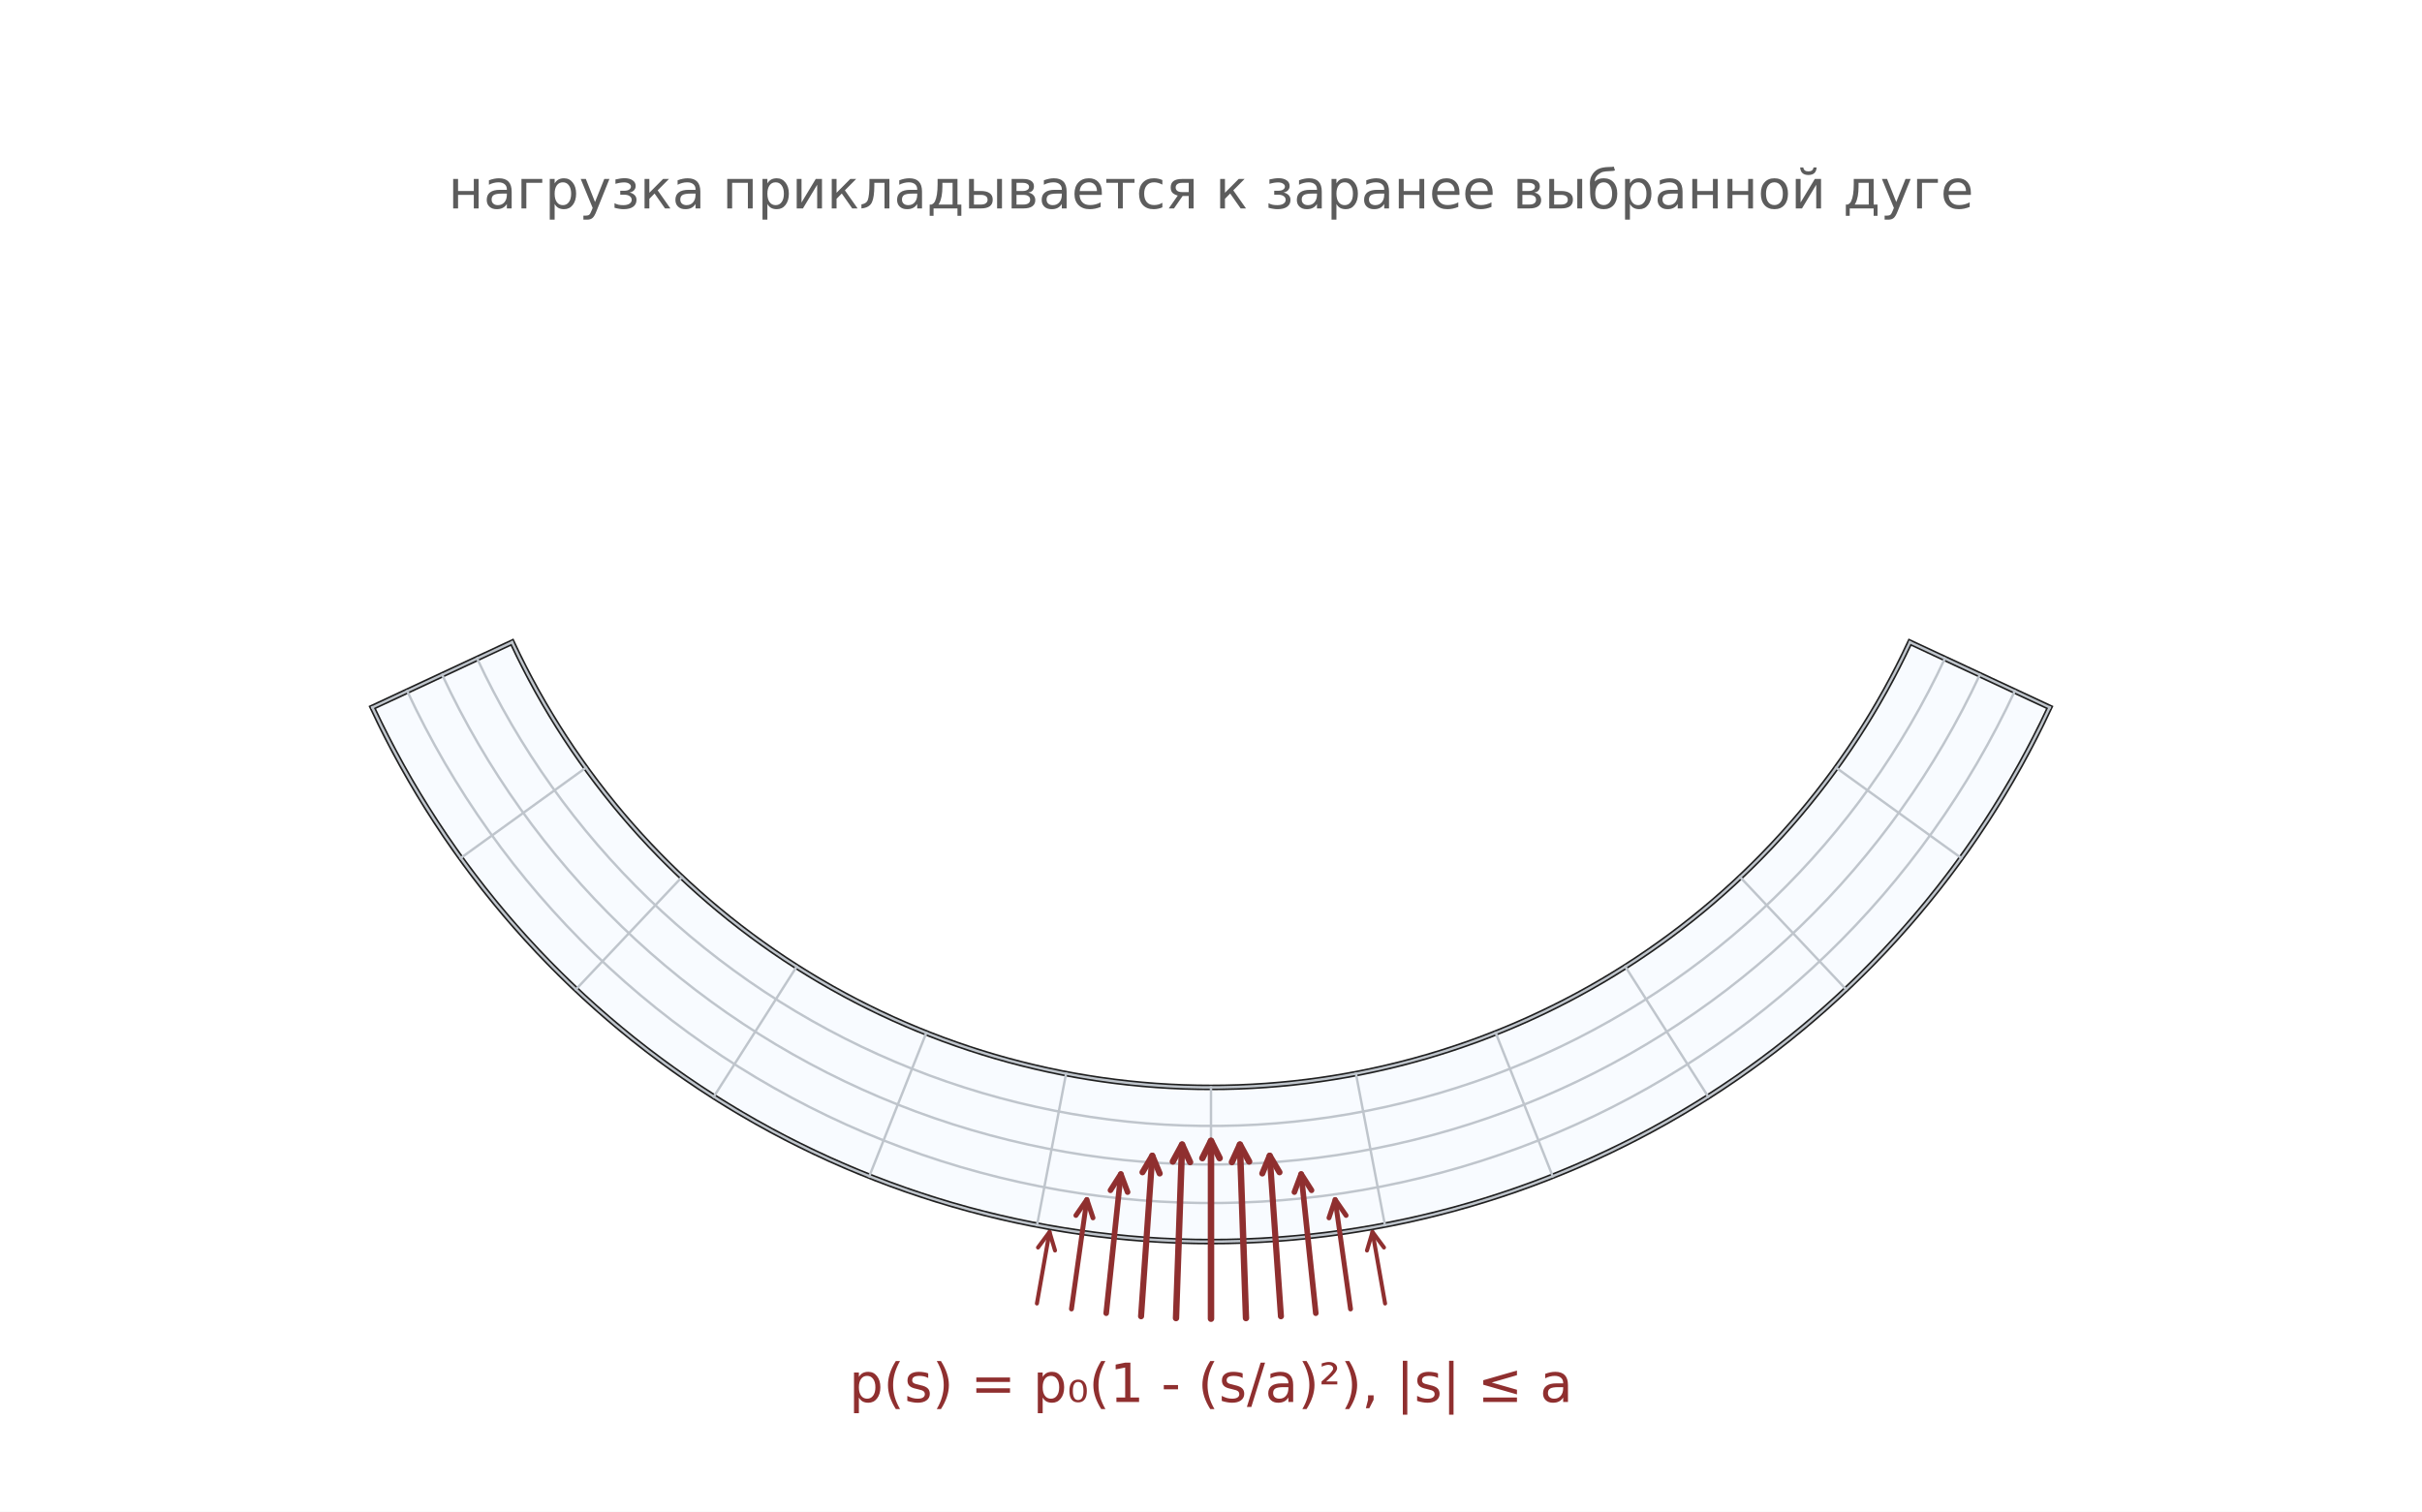
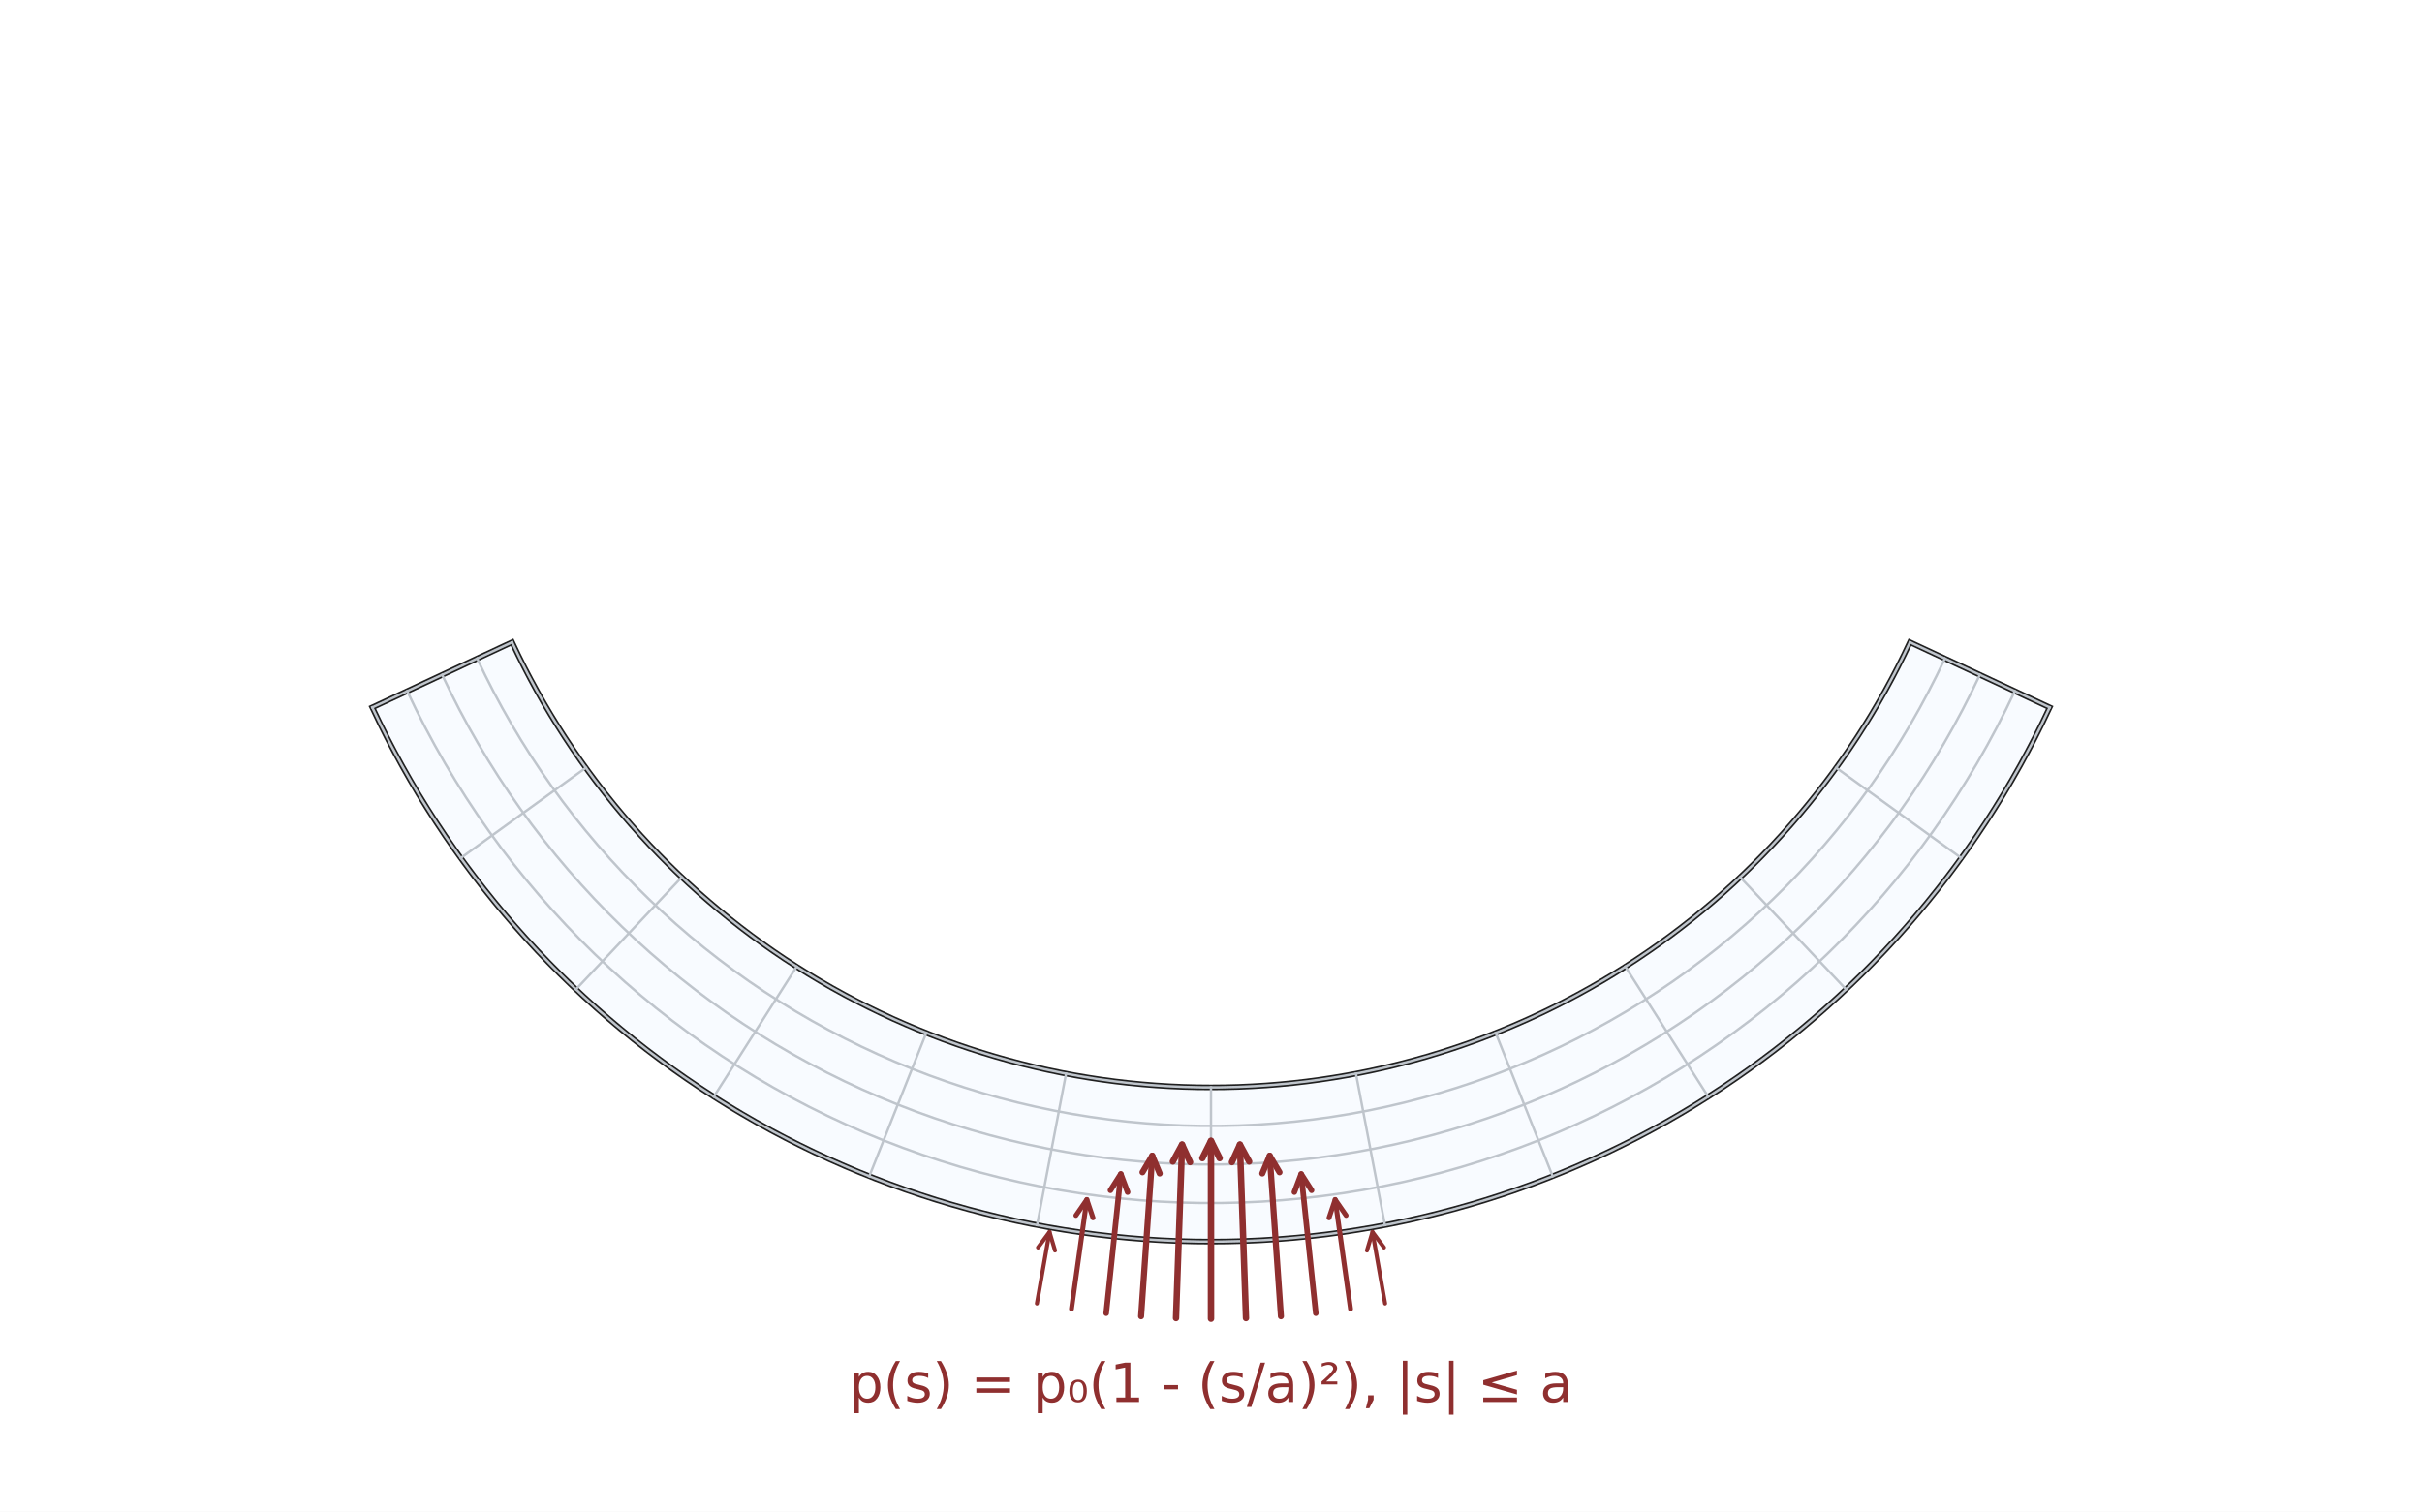
<svg xmlns="http://www.w3.org/2000/svg" width="449.336pt" height="280.512pt" viewBox="0 0 449.336 280.512" version="1.1">
  <defs>
    <style type="text/css">*{stroke-linejoin: round; stroke-linecap: butt}</style>
  </defs>
  <g id="figure_1">
    <g id="patch_1">
      <path d="M 0 280.512  L 449.336 280.512  L 449.336 0  L 0 0  z " style="fill: #ffffff" />
    </g>
    <g id="axes_1">
      <g id="patch_2">
-         <path d="M 69.068 131.263  C 82.878 160.879 104.861 185.946 132.422 203.503  C 159.982 221.061 191.99 230.391 224.668 230.391  C 257.346 230.391 289.354 221.061 316.914 203.503  C 344.474 185.946 366.457 160.879 380.267 131.263  L 354.334 119.17  C 342.826 143.85 324.507 164.739 301.54 179.37  C 278.573 194.002 251.899 201.777 224.668 201.777  C 197.436 201.777 170.763 194.002 147.796 179.37  C 124.829 164.739 106.51 143.85 95.002 119.17  z " clip-path="url(#p50da2ecbcd)" style="fill: #f8fbff; stroke: #202020; stroke-width: 1.05; stroke-linejoin: miter" />
+         <path d="M 69.068 131.263  C 82.878 160.879 104.861 185.946 132.422 203.503  C 159.982 221.061 191.99 230.391 224.668 230.391  C 257.346 230.391 289.354 221.061 316.914 203.503  C 344.474 185.946 366.457 160.879 380.267 131.263  L 354.334 119.17  C 342.826 143.85 324.507 164.739 301.54 179.37  C 278.573 194.002 251.899 201.777 224.668 201.777  C 197.436 201.777 170.763 194.002 147.796 179.37  C 124.829 164.739 106.51 143.85 95.002 119.17  z " clip-path="url(#p294fe834a0)" style="fill: #f8fbff; stroke: #202020; stroke-width: 1.05; stroke-linejoin: miter" />
      </g>
      <g id="line2d_1">
-         <path d="M 95.002 119.17  L 96.421 122.126  L 97.908 125.048  L 99.462 127.935  L 101.081 130.786  L 102.766 133.6  L 104.514 136.374  L 106.325 139.107  L 108.199 141.798  L 110.134 144.445  L 112.129 147.047  L 114.183 149.603  L 116.295 152.111  L 118.464 154.57  L 120.688 156.978  L 122.968 159.336  L 125.301 161.64  L 127.686 163.89  L 130.121 166.085  L 132.607 168.223  L 135.141 170.304  L 137.722 172.326  L 140.349 174.289  L 143.019 176.191  L 145.733 178.031  L 148.489 179.809  L 151.284 181.523  L 154.118 183.172  L 156.988 184.756  L 159.895 186.274  L 162.835 187.725  L 165.808 189.108  L 168.812 190.423  L 171.845 191.668  L 174.906 192.844  L 177.993 193.949  L 181.105 194.983  L 184.239 195.946  L 187.395 196.836  L 190.57 197.654  L 193.763 198.399  L 196.973 199.07  L 200.197 199.668  L 203.433 200.192  L 206.681 200.641  L 209.939 201.016  L 213.204 201.316  L 216.475 201.542  L 219.75 201.692  L 223.028 201.767  L 226.307 201.767  L 229.585 201.692  L 232.861 201.542  L 236.132 201.316  L 239.397 201.016  L 242.654 200.641  L 245.902 200.192  L 249.139 199.668  L 252.363 199.07  L 255.573 198.399  L 258.766 197.654  L 261.941 196.836  L 265.097 195.946  L 268.231 194.983  L 271.343 193.949  L 274.43 192.844  L 277.491 191.668  L 280.524 190.423  L 283.528 189.108  L 286.5 187.725  L 289.441 186.274  L 292.347 184.756  L 295.218 183.172  L 298.052 181.523  L 300.847 179.809  L 303.602 178.031  L 306.316 176.191  L 308.987 174.289  L 311.614 172.326  L 314.195 170.304  L 316.729 168.223  L 319.214 166.085  L 321.65 163.89  L 324.035 161.64  L 326.368 159.336  L 328.647 156.978  L 330.872 154.57  L 333.041 152.111  L 335.153 149.603  L 337.207 147.047  L 339.202 144.445  L 341.137 141.798  L 343.01 139.107  L 344.822 136.374  L 346.57 133.6  L 348.254 130.786  L 349.874 127.935  L 351.427 125.048  L 352.915 122.126  L 354.334 119.17  " clip-path="url(#p50da2ecbcd)" style="fill: none; stroke: #bfc5cc; stroke-width: 0.45; stroke-linecap: square" />
+         <path d="M 95.002 119.17  L 96.421 122.126  L 97.908 125.048  L 99.462 127.935  L 101.081 130.786  L 102.766 133.6  L 104.514 136.374  L 106.325 139.107  L 108.199 141.798  L 110.134 144.445  L 112.129 147.047  L 114.183 149.603  L 116.295 152.111  L 118.464 154.57  L 120.688 156.978  L 122.968 159.336  L 125.301 161.64  L 127.686 163.89  L 130.121 166.085  L 132.607 168.223  L 135.141 170.304  L 137.722 172.326  L 140.349 174.289  L 143.019 176.191  L 145.733 178.031  L 148.489 179.809  L 151.284 181.523  L 154.118 183.172  L 156.988 184.756  L 159.895 186.274  L 162.835 187.725  L 165.808 189.108  L 168.812 190.423  L 171.845 191.668  L 174.906 192.844  L 177.993 193.949  L 181.105 194.983  L 184.239 195.946  L 187.395 196.836  L 190.57 197.654  L 193.763 198.399  L 196.973 199.07  L 200.197 199.668  L 203.433 200.192  L 206.681 200.641  L 209.939 201.016  L 213.204 201.316  L 216.475 201.542  L 219.75 201.692  L 223.028 201.767  L 226.307 201.767  L 229.585 201.692  L 232.861 201.542  L 236.132 201.316  L 239.397 201.016  L 242.654 200.641  L 245.902 200.192  L 249.139 199.668  L 252.363 199.07  L 255.573 198.399  L 258.766 197.654  L 261.941 196.836  L 265.097 195.946  L 268.231 194.983  L 271.343 193.949  L 274.43 192.844  L 277.491 191.668  L 280.524 190.423  L 283.528 189.108  L 286.5 187.725  L 289.441 186.274  L 292.347 184.756  L 295.218 183.172  L 298.052 181.523  L 300.847 179.809  L 303.602 178.031  L 306.316 176.191  L 308.987 174.289  L 311.614 172.326  L 314.195 170.304  L 316.729 168.223  L 319.214 166.085  L 321.65 163.89  L 324.035 161.64  L 326.368 159.336  L 328.647 156.978  L 330.872 154.57  L 333.041 152.111  L 335.153 149.603  L 337.207 147.047  L 339.202 144.445  L 341.137 141.798  L 343.01 139.107  L 344.822 136.374  L 346.57 133.6  L 348.254 130.786  L 349.874 127.935  L 351.427 125.048  L 352.915 122.126  L 354.334 119.17  " clip-path="url(#p294fe834a0)" style="fill: none; stroke: #bfc5cc; stroke-width: 0.45; stroke-linecap: square" />
      </g>
      <g id="line2d_2">
-         <path d="M 88.518 122.193  L 90.009 125.297  L 91.57 128.365  L 93.202 131.397  L 94.902 134.39  L 96.67 137.344  L 98.506 140.257  L 100.408 143.127  L 102.375 145.952  L 104.407 148.732  L 106.502 151.464  L 108.658 154.148  L 110.876 156.781  L 113.153 159.363  L 115.489 161.892  L 117.883 164.367  L 120.332 166.786  L 122.836 169.149  L 125.394 171.454  L 128.004 173.699  L 130.665 175.884  L 133.375 178.007  L 136.133 180.068  L 138.937 182.065  L 141.787 183.998  L 144.68 185.864  L 147.615 187.664  L 150.59 189.396  L 153.604 191.059  L 156.656 192.653  L 159.744 194.176  L 162.865 195.628  L 166.019 197.009  L 169.204 198.316  L 172.418 199.551  L 175.659 200.711  L 178.927 201.797  L 182.218 202.808  L 185.531 203.743  L 188.865 204.601  L 192.218 205.383  L 195.588 206.089  L 198.973 206.716  L 202.372 207.266  L 205.782 207.738  L 209.202 208.132  L 212.631 208.447  L 216.065 208.684  L 219.505 208.841  L 222.946 208.92  L 226.389 208.92  L 229.831 208.841  L 233.27 208.684  L 236.705 208.447  L 240.134 208.132  L 243.554 207.738  L 246.964 207.266  L 250.363 206.716  L 253.748 206.089  L 257.118 205.383  L 260.471 204.601  L 263.805 203.743  L 267.118 202.808  L 270.409 201.797  L 273.676 200.711  L 276.918 199.551  L 280.132 198.316  L 283.317 197.009  L 286.471 195.628  L 289.592 194.176  L 292.68 192.653  L 295.731 191.059  L 298.746 189.396  L 301.721 187.664  L 304.656 185.864  L 307.549 183.998  L 310.399 182.065  L 313.203 180.068  L 315.961 178.007  L 318.671 175.884  L 321.332 173.699  L 323.942 171.454  L 326.499 169.149  L 329.004 166.786  L 331.453 164.367  L 333.846 161.892  L 336.182 159.363  L 338.46 156.781  L 340.677 154.148  L 342.834 151.464  L 344.929 148.732  L 346.96 145.952  L 348.928 143.127  L 350.83 140.257  L 352.665 137.344  L 354.434 134.39  L 356.134 131.397  L 357.765 128.365  L 359.327 125.297  L 360.818 122.193  " clip-path="url(#p50da2ecbcd)" style="fill: none; stroke: #bfc5cc; stroke-width: 0.45; stroke-linecap: square" />
+         <path d="M 88.518 122.193  L 90.009 125.297  L 91.57 128.365  L 93.202 131.397  L 94.902 134.39  L 96.67 137.344  L 98.506 140.257  L 100.408 143.127  L 102.375 145.952  L 104.407 148.732  L 106.502 151.464  L 108.658 154.148  L 110.876 156.781  L 113.153 159.363  L 115.489 161.892  L 117.883 164.367  L 120.332 166.786  L 122.836 169.149  L 125.394 171.454  L 128.004 173.699  L 130.665 175.884  L 133.375 178.007  L 136.133 180.068  L 138.937 182.065  L 141.787 183.998  L 144.68 185.864  L 147.615 187.664  L 150.59 189.396  L 153.604 191.059  L 156.656 192.653  L 159.744 194.176  L 162.865 195.628  L 166.019 197.009  L 169.204 198.316  L 172.418 199.551  L 175.659 200.711  L 178.927 201.797  L 182.218 202.808  L 185.531 203.743  L 188.865 204.601  L 192.218 205.383  L 195.588 206.089  L 198.973 206.716  L 202.372 207.266  L 205.782 207.738  L 209.202 208.132  L 212.631 208.447  L 216.065 208.684  L 219.505 208.841  L 222.946 208.92  L 226.389 208.92  L 229.831 208.841  L 233.27 208.684  L 236.705 208.447  L 240.134 208.132  L 243.554 207.738  L 246.964 207.266  L 250.363 206.716  L 253.748 206.089  L 257.118 205.383  L 260.471 204.601  L 263.805 203.743  L 267.118 202.808  L 270.409 201.797  L 273.676 200.711  L 276.918 199.551  L 280.132 198.316  L 283.317 197.009  L 286.471 195.628  L 289.592 194.176  L 292.68 192.653  L 295.731 191.059  L 298.746 189.396  L 301.721 187.664  L 304.656 185.864  L 307.549 183.998  L 310.399 182.065  L 313.203 180.068  L 315.961 178.007  L 318.671 175.884  L 321.332 173.699  L 323.942 171.454  L 326.499 169.149  L 329.004 166.786  L 331.453 164.367  L 333.846 161.892  L 336.182 159.363  L 338.46 156.781  L 340.677 154.148  L 342.834 151.464  L 344.929 148.732  L 346.96 145.952  L 348.928 143.127  L 350.83 140.257  L 352.665 137.344  L 354.434 134.39  L 356.134 131.397  L 357.765 128.365  L 359.327 125.297  L 360.818 122.193  " clip-path="url(#p294fe834a0)" style="fill: none; stroke: #bfc5cc; stroke-width: 0.45; stroke-linecap: square" />
      </g>
      <g id="line2d_3">
-         <path d="M 82.035 125.216  L 83.597 128.468  L 85.232 131.682  L 86.941 134.858  L 88.723 137.995  L 90.575 141.089  L 92.498 144.14  L 94.491 147.147  L 96.552 150.107  L 98.68 153.019  L 100.875 155.881  L 103.134 158.693  L 105.457 161.451  L 107.843 164.156  L 110.29 166.806  L 112.798 169.399  L 115.364 171.933  L 117.987 174.408  L 120.667 176.823  L 123.401 179.175  L 126.188 181.464  L 129.027 183.689  L 131.917 185.847  L 134.855 187.94  L 137.84 189.964  L 140.871 191.919  L 143.945 193.805  L 147.063 195.619  L 150.221 197.361  L 153.418 199.031  L 156.652 200.627  L 159.922 202.148  L 163.226 203.594  L 166.563 204.964  L 169.93 206.258  L 173.326 207.473  L 176.748 208.611  L 180.196 209.67  L 183.667 210.649  L 187.16 211.549  L 190.673 212.368  L 194.203 213.107  L 197.749 213.764  L 201.31 214.341  L 204.883 214.835  L 208.466 215.247  L 212.057 215.578  L 215.656 215.825  L 219.259 215.991  L 222.864 216.073  L 226.471 216.073  L 230.077 215.991  L 233.68 215.825  L 237.278 215.578  L 240.87 215.247  L 244.453 214.835  L 248.026 214.341  L 251.586 213.764  L 255.133 213.107  L 258.663 212.368  L 262.175 211.549  L 265.668 210.649  L 269.139 209.67  L 272.587 208.611  L 276.01 207.473  L 279.406 206.258  L 282.773 204.964  L 286.109 203.594  L 289.414 202.148  L 292.684 200.627  L 295.918 199.031  L 299.115 197.361  L 302.273 195.619  L 305.39 193.805  L 308.465 191.919  L 311.496 189.964  L 314.481 187.94  L 317.419 185.847  L 320.308 183.689  L 323.147 181.464  L 325.935 179.175  L 328.669 176.823  L 331.348 174.408  L 333.972 171.933  L 336.538 169.399  L 339.045 166.806  L 341.493 164.156  L 343.878 161.451  L 346.202 158.693  L 348.461 155.881  L 350.656 153.019  L 352.784 150.107  L 354.845 147.147  L 356.837 144.14  L 358.76 141.089  L 360.613 137.995  L 362.394 134.858  L 364.103 131.682  L 365.739 128.468  L 367.301 125.216  " clip-path="url(#p50da2ecbcd)" style="fill: none; stroke: #bfc5cc; stroke-width: 0.45; stroke-linecap: square" />
+         <path d="M 82.035 125.216  L 83.597 128.468  L 85.232 131.682  L 86.941 134.858  L 88.723 137.995  L 90.575 141.089  L 92.498 144.14  L 94.491 147.147  L 96.552 150.107  L 98.68 153.019  L 100.875 155.881  L 103.134 158.693  L 105.457 161.451  L 107.843 164.156  L 110.29 166.806  L 112.798 169.399  L 115.364 171.933  L 117.987 174.408  L 120.667 176.823  L 123.401 179.175  L 126.188 181.464  L 129.027 183.689  L 131.917 185.847  L 134.855 187.94  L 137.84 189.964  L 140.871 191.919  L 143.945 193.805  L 147.063 195.619  L 150.221 197.361  L 153.418 199.031  L 156.652 200.627  L 159.922 202.148  L 163.226 203.594  L 166.563 204.964  L 169.93 206.258  L 173.326 207.473  L 176.748 208.611  L 180.196 209.67  L 183.667 210.649  L 187.16 211.549  L 190.673 212.368  L 194.203 213.107  L 197.749 213.764  L 201.31 214.341  L 204.883 214.835  L 208.466 215.247  L 212.057 215.578  L 215.656 215.825  L 219.259 215.991  L 222.864 216.073  L 226.471 216.073  L 230.077 215.991  L 233.68 215.825  L 237.278 215.578  L 240.87 215.247  L 244.453 214.835  L 248.026 214.341  L 251.586 213.764  L 255.133 213.107  L 258.663 212.368  L 262.175 211.549  L 265.668 210.649  L 269.139 209.67  L 272.587 208.611  L 276.01 207.473  L 279.406 206.258  L 282.773 204.964  L 286.109 203.594  L 289.414 202.148  L 292.684 200.627  L 295.918 199.031  L 299.115 197.361  L 302.273 195.619  L 305.39 193.805  L 308.465 191.919  L 311.496 189.964  L 314.481 187.94  L 317.419 185.847  L 320.308 183.689  L 323.147 181.464  L 325.935 179.175  L 328.669 176.823  L 331.348 174.408  L 333.972 171.933  L 336.538 169.399  L 339.045 166.806  L 341.493 164.156  L 343.878 161.451  L 346.202 158.693  L 348.461 155.881  L 350.656 153.019  L 352.784 150.107  L 354.845 147.147  L 356.837 144.14  L 358.76 141.089  L 360.613 137.995  L 362.394 134.858  L 364.103 131.682  L 365.739 128.468  L 367.301 125.216  " clip-path="url(#p294fe834a0)" style="fill: none; stroke: #bfc5cc; stroke-width: 0.45; stroke-linecap: square" />
      </g>
      <g id="line2d_4">
-         <path d="M 75.552 128.24  L 77.184 131.639  L 78.894 134.999  L 80.681 138.32  L 82.543 141.599  L 84.48 144.834  L 86.491 148.024  L 88.574 151.167  L 90.729 154.261  L 92.954 157.306  L 95.248 160.298  L 97.61 163.237  L 100.039 166.122  L 102.533 168.949  L 105.091 171.719  L 107.713 174.43  L 110.395 177.08  L 113.138 179.667  L 115.94 182.192  L 118.798 184.651  L 121.712 187.044  L 124.68 189.37  L 127.701 191.627  L 130.772 193.814  L 133.893 195.93  L 137.062 197.974  L 140.276 199.945  L 143.535 201.842  L 146.837 203.664  L 150.179 205.409  L 153.56 207.078  L 156.979 208.669  L 160.434 210.18  L 163.922 211.613  L 167.442 212.965  L 170.992 214.235  L 174.57 215.425  L 178.175 216.532  L 181.804 217.556  L 185.455 218.496  L 189.128 219.353  L 192.818 220.125  L 196.526 220.813  L 200.248 221.415  L 203.983 221.932  L 207.729 222.363  L 211.484 222.708  L 215.246 222.967  L 219.013 223.14  L 222.783 223.226  L 226.553 223.226  L 230.323 223.14  L 234.09 222.967  L 237.852 222.708  L 241.606 222.363  L 245.352 221.932  L 249.088 221.415  L 252.81 220.813  L 256.517 220.125  L 260.208 219.353  L 263.88 218.496  L 267.532 217.556  L 271.161 216.532  L 274.766 215.425  L 278.344 214.235  L 281.894 212.965  L 285.414 211.613  L 288.902 210.18  L 292.356 208.669  L 295.775 207.078  L 299.157 205.409  L 302.499 203.664  L 305.801 201.842  L 309.06 199.945  L 312.274 197.974  L 315.443 195.93  L 318.564 193.814  L 321.635 191.627  L 324.656 189.37  L 327.624 187.044  L 330.538 184.651  L 333.396 182.192  L 336.198 179.667  L 338.94 177.08  L 341.623 174.43  L 344.244 171.719  L 346.803 168.949  L 349.297 166.122  L 351.726 163.237  L 354.088 160.298  L 356.382 157.306  L 358.607 154.261  L 360.762 151.167  L 362.845 148.024  L 364.856 144.834  L 366.792 141.599  L 368.655 138.32  L 370.441 134.999  L 372.152 131.639  L 373.784 128.24  " clip-path="url(#p50da2ecbcd)" style="fill: none; stroke: #bfc5cc; stroke-width: 0.45; stroke-linecap: square" />
+         <path d="M 75.552 128.24  L 77.184 131.639  L 78.894 134.999  L 80.681 138.32  L 82.543 141.599  L 84.48 144.834  L 86.491 148.024  L 88.574 151.167  L 90.729 154.261  L 92.954 157.306  L 95.248 160.298  L 97.61 163.237  L 100.039 166.122  L 102.533 168.949  L 105.091 171.719  L 107.713 174.43  L 110.395 177.08  L 113.138 179.667  L 115.94 182.192  L 118.798 184.651  L 121.712 187.044  L 124.68 189.37  L 127.701 191.627  L 130.772 193.814  L 133.893 195.93  L 137.062 197.974  L 140.276 199.945  L 143.535 201.842  L 146.837 203.664  L 150.179 205.409  L 153.56 207.078  L 156.979 208.669  L 160.434 210.18  L 163.922 211.613  L 167.442 212.965  L 170.992 214.235  L 174.57 215.425  L 178.175 216.532  L 181.804 217.556  L 185.455 218.496  L 189.128 219.353  L 192.818 220.125  L 196.526 220.813  L 200.248 221.415  L 203.983 221.932  L 207.729 222.363  L 211.484 222.708  L 215.246 222.967  L 219.013 223.14  L 222.783 223.226  L 226.553 223.226  L 230.323 223.14  L 234.09 222.967  L 237.852 222.708  L 241.606 222.363  L 245.352 221.932  L 249.088 221.415  L 252.81 220.813  L 256.517 220.125  L 260.208 219.353  L 263.88 218.496  L 267.532 217.556  L 271.161 216.532  L 274.766 215.425  L 278.344 214.235  L 281.894 212.965  L 285.414 211.613  L 288.902 210.18  L 292.356 208.669  L 295.775 207.078  L 299.157 205.409  L 302.499 203.664  L 305.801 201.842  L 309.06 199.945  L 312.274 197.974  L 315.443 195.93  L 318.564 193.814  L 321.635 191.627  L 324.656 189.37  L 327.624 187.044  L 330.538 184.651  L 333.396 182.192  L 336.198 179.667  L 338.94 177.08  L 341.623 174.43  L 344.244 171.719  L 346.803 168.949  L 349.297 166.122  L 351.726 163.237  L 354.088 160.298  L 356.382 157.306  L 358.607 154.261  L 360.762 151.167  L 362.845 148.024  L 364.856 144.834  L 366.792 141.599  L 368.655 138.32  L 370.441 134.999  L 372.152 131.639  L 373.784 128.24  " clip-path="url(#p294fe834a0)" style="fill: none; stroke: #bfc5cc; stroke-width: 0.45; stroke-linecap: square" />
      </g>
      <g id="line2d_5">
-         <path d="M 69.068 131.263  L 70.772 134.81  L 72.556 138.316  L 74.421 141.781  L 76.364 145.203  L 78.385 148.578  L 80.483 151.907  L 82.657 155.187  L 84.905 158.416  L 87.227 161.593  L 89.621 164.715  L 92.086 167.782  L 94.62 170.792  L 97.223 173.743  L 99.893 176.633  L 102.628 179.462  L 105.427 182.227  L 108.289 184.927  L 111.212 187.561  L 114.195 190.127  L 117.236 192.624  L 120.333 195.051  L 123.485 197.406  L 126.69 199.688  L 129.946 201.896  L 133.253 204.03  L 136.607 206.086  L 140.008 208.066  L 143.453 209.966  L 146.94 211.788  L 150.469 213.529  L 154.036 215.189  L 157.641 216.766  L 161.281 218.261  L 164.954 219.671  L 168.658 220.998  L 172.392 222.239  L 176.153 223.394  L 179.94 224.462  L 183.75 225.444  L 187.582 226.337  L 191.434 227.143  L 195.302 227.861  L 199.186 228.489  L 203.084 229.029  L 206.993 229.478  L 210.911 229.839  L 214.836 230.109  L 218.767 230.289  L 222.701 230.379  L 226.635 230.379  L 230.569 230.289  L 234.499 230.109  L 238.425 229.839  L 242.343 229.478  L 246.252 229.029  L 250.149 228.489  L 254.033 227.861  L 257.902 227.143  L 261.753 226.337  L 265.585 225.444  L 269.396 224.462  L 273.182 223.394  L 276.944 222.239  L 280.678 220.998  L 284.382 219.671  L 288.055 218.261  L 291.695 216.766  L 295.299 215.189  L 298.867 213.529  L 302.395 211.788  L 305.883 209.966  L 309.328 208.066  L 312.729 206.086  L 316.083 204.03  L 319.389 201.896  L 322.646 199.688  L 325.851 197.406  L 329.003 195.051  L 332.1 192.624  L 335.141 190.127  L 338.124 187.561  L 341.047 184.927  L 343.909 182.227  L 346.708 179.462  L 349.443 176.633  L 352.113 173.743  L 354.716 170.792  L 357.25 167.782  L 359.715 164.715  L 362.109 161.593  L 364.431 158.416  L 366.679 155.187  L 368.853 151.907  L 370.951 148.578  L 372.972 145.203  L 374.915 141.781  L 376.779 138.316  L 378.564 134.81  L 380.267 131.263  " clip-path="url(#p50da2ecbcd)" style="fill: none; stroke: #bfc5cc; stroke-width: 0.45; stroke-linecap: square" />
+         <path d="M 69.068 131.263  L 70.772 134.81  L 72.556 138.316  L 74.421 141.781  L 76.364 145.203  L 78.385 148.578  L 80.483 151.907  L 82.657 155.187  L 84.905 158.416  L 87.227 161.593  L 89.621 164.715  L 92.086 167.782  L 94.62 170.792  L 97.223 173.743  L 99.893 176.633  L 102.628 179.462  L 105.427 182.227  L 108.289 184.927  L 111.212 187.561  L 114.195 190.127  L 117.236 192.624  L 120.333 195.051  L 123.485 197.406  L 126.69 199.688  L 129.946 201.896  L 133.253 204.03  L 136.607 206.086  L 140.008 208.066  L 143.453 209.966  L 146.94 211.788  L 150.469 213.529  L 154.036 215.189  L 157.641 216.766  L 161.281 218.261  L 164.954 219.671  L 168.658 220.998  L 172.392 222.239  L 176.153 223.394  L 179.94 224.462  L 183.75 225.444  L 187.582 226.337  L 191.434 227.143  L 195.302 227.861  L 199.186 228.489  L 203.084 229.029  L 206.993 229.478  L 210.911 229.839  L 214.836 230.109  L 218.767 230.289  L 222.701 230.379  L 226.635 230.379  L 230.569 230.289  L 234.499 230.109  L 238.425 229.839  L 242.343 229.478  L 246.252 229.029  L 250.149 228.489  L 254.033 227.861  L 257.902 227.143  L 261.753 226.337  L 265.585 225.444  L 269.396 224.462  L 273.182 223.394  L 276.944 222.239  L 280.678 220.998  L 284.382 219.671  L 288.055 218.261  L 291.695 216.766  L 295.299 215.189  L 298.867 213.529  L 302.395 211.788  L 305.883 209.966  L 309.328 208.066  L 312.729 206.086  L 316.083 204.03  L 319.389 201.896  L 322.646 199.688  L 325.851 197.406  L 329.003 195.051  L 332.1 192.624  L 335.141 190.127  L 338.124 187.561  L 341.047 184.927  L 343.909 182.227  L 346.708 179.462  L 349.443 176.633  L 352.113 173.743  L 354.716 170.792  L 357.25 167.782  L 359.715 164.715  L 362.109 161.593  L 364.431 158.416  L 366.679 155.187  L 368.853 151.907  L 370.951 148.578  L 372.972 145.203  L 374.915 141.781  L 376.779 138.316  L 378.564 134.81  L 380.267 131.263  " clip-path="url(#p294fe834a0)" style="fill: none; stroke: #bfc5cc; stroke-width: 0.45; stroke-linecap: square" />
      </g>
      <g id="line2d_6">
-         <path d="M 95.002 119.17  L 69.068 131.263  " clip-path="url(#p50da2ecbcd)" style="fill: none; stroke: #bfc5cc; stroke-width: 0.45; stroke-linecap: square" />
+         <path d="M 95.002 119.17  L 69.068 131.263  " clip-path="url(#p294fe834a0)" style="fill: none; stroke: #bfc5cc; stroke-width: 0.45; stroke-linecap: square" />
      </g>
      <g id="line2d_7">
-         <path d="M 108.677 142.464  L 85.479 159.215  " clip-path="url(#p50da2ecbcd)" style="fill: none; stroke: #bfc5cc; stroke-width: 0.45; stroke-linecap: square" />
+         <path d="M 108.677 142.464  L 85.479 159.215  " clip-path="url(#p294fe834a0)" style="fill: none; stroke: #bfc5cc; stroke-width: 0.45; stroke-linecap: square" />
      </g>
      <g id="line2d_8">
-         <path d="M 126.487 162.772  L 106.85 183.585  " clip-path="url(#p50da2ecbcd)" style="fill: none; stroke: #bfc5cc; stroke-width: 0.45; stroke-linecap: square" />
+         <path d="M 126.487 162.772  L 106.85 183.585  " clip-path="url(#p294fe834a0)" style="fill: none; stroke: #bfc5cc; stroke-width: 0.45; stroke-linecap: square" />
      </g>
      <g id="line2d_9">
-         <path d="M 147.796 179.37  L 132.422 203.503  " clip-path="url(#p50da2ecbcd)" style="fill: none; stroke: #bfc5cc; stroke-width: 0.45; stroke-linecap: square" />
+         <path d="M 147.796 179.37  L 132.422 203.503  " clip-path="url(#p294fe834a0)" style="fill: none; stroke: #bfc5cc; stroke-width: 0.45; stroke-linecap: square" />
      </g>
      <g id="line2d_10">
-         <path d="M 171.845 191.668  L 161.281 218.261  " clip-path="url(#p50da2ecbcd)" style="fill: none; stroke: #bfc5cc; stroke-width: 0.45; stroke-linecap: square" />
+         <path d="M 171.845 191.668  L 161.281 218.261  " clip-path="url(#p294fe834a0)" style="fill: none; stroke: #bfc5cc; stroke-width: 0.45; stroke-linecap: square" />
      </g>
      <g id="line2d_11">
-         <path d="M 197.777 199.227  L 192.399 227.331  " clip-path="url(#p50da2ecbcd)" style="fill: none; stroke: #bfc5cc; stroke-width: 0.45; stroke-linecap: square" />
+         <path d="M 197.777 199.227  L 192.399 227.331  " clip-path="url(#p294fe834a0)" style="fill: none; stroke: #bfc5cc; stroke-width: 0.45; stroke-linecap: square" />
      </g>
      <g id="line2d_12">
-         <path d="M 224.668 201.777  L 224.668 230.391  " clip-path="url(#p50da2ecbcd)" style="fill: none; stroke: #bfc5cc; stroke-width: 0.45; stroke-linecap: square" />
+         <path d="M 224.668 201.777  L 224.668 230.391  " clip-path="url(#p294fe834a0)" style="fill: none; stroke: #bfc5cc; stroke-width: 0.45; stroke-linecap: square" />
      </g>
      <g id="line2d_13">
-         <path d="M 251.558 199.227  L 256.937 227.331  " clip-path="url(#p50da2ecbcd)" style="fill: none; stroke: #bfc5cc; stroke-width: 0.45; stroke-linecap: square" />
+         <path d="M 251.558 199.227  L 256.937 227.331  " clip-path="url(#p294fe834a0)" style="fill: none; stroke: #bfc5cc; stroke-width: 0.45; stroke-linecap: square" />
      </g>
      <g id="line2d_14">
-         <path d="M 277.491 191.668  L 288.055 218.261  " clip-path="url(#p50da2ecbcd)" style="fill: none; stroke: #bfc5cc; stroke-width: 0.45; stroke-linecap: square" />
+         <path d="M 277.491 191.668  L 288.055 218.261  " clip-path="url(#p294fe834a0)" style="fill: none; stroke: #bfc5cc; stroke-width: 0.45; stroke-linecap: square" />
      </g>
      <g id="line2d_15">
-         <path d="M 301.54 179.37  L 316.914 203.503  " clip-path="url(#p50da2ecbcd)" style="fill: none; stroke: #bfc5cc; stroke-width: 0.45; stroke-linecap: square" />
+         <path d="M 301.54 179.37  L 316.914 203.503  " clip-path="url(#p294fe834a0)" style="fill: none; stroke: #bfc5cc; stroke-width: 0.45; stroke-linecap: square" />
      </g>
      <g id="line2d_16">
-         <path d="M 322.849 162.772  L 342.485 183.585  " clip-path="url(#p50da2ecbcd)" style="fill: none; stroke: #bfc5cc; stroke-width: 0.45; stroke-linecap: square" />
+         <path d="M 322.849 162.772  L 342.485 183.585  " clip-path="url(#p294fe834a0)" style="fill: none; stroke: #bfc5cc; stroke-width: 0.45; stroke-linecap: square" />
      </g>
      <g id="line2d_17">
-         <path d="M 340.659 142.464  L 363.857 159.215  " clip-path="url(#p50da2ecbcd)" style="fill: none; stroke: #bfc5cc; stroke-width: 0.45; stroke-linecap: square" />
+         <path d="M 340.659 142.464  L 363.857 159.215  " clip-path="url(#p294fe834a0)" style="fill: none; stroke: #bfc5cc; stroke-width: 0.45; stroke-linecap: square" />
      </g>
      <g id="line2d_18">
-         <path d="M 354.334 119.17  L 380.267 131.263  " clip-path="url(#p50da2ecbcd)" style="fill: none; stroke: #bfc5cc; stroke-width: 0.45; stroke-linecap: square" />
+         <path d="M 354.334 119.17  L 380.267 131.263  " clip-path="url(#p294fe834a0)" style="fill: none; stroke: #bfc5cc; stroke-width: 0.45; stroke-linecap: square" />
      </g>
      <g id="patch_3">
        <path d="M 192.371 241.872  Q 193.613 234.827 194.709 228.608  " style="fill: none; stroke: #8f2f2f; stroke-width: 0.75; stroke-linecap: round" />
        <path d="M 192.578 231.482  L 194.709 228.608  L 195.729 232.037  " style="fill: none; stroke: #8f2f2f; stroke-width: 0.75; stroke-linecap: round" />
      </g>
      <g id="patch_4">
        <path d="M 198.783 242.888  Q 200.28 232.234 201.636 222.589  " style="fill: none; stroke: #8f2f2f; stroke-width: 0.912; stroke-linecap: round" />
        <path d="M 199.606 225.535  L 201.636 222.589  L 202.775 225.981  " style="fill: none; stroke: #8f2f2f; stroke-width: 0.912; stroke-linecap: round" />
      </g>
      <g id="patch_5">
        <path d="M 205.226 243.679  Q 206.644 230.19 207.941 217.855  " style="fill: none; stroke: #8f2f2f; stroke-width: 1.038; stroke-linecap: round" />
        <path d="M 206.015 220.871  L 207.941 217.855  L 209.197 221.205  " style="fill: none; stroke: #8f2f2f; stroke-width: 1.038; stroke-linecap: round" />
      </g>
      <g id="patch_6">
        <path d="M 211.694 244.245  Q 212.78 228.717 213.777 214.446  " style="fill: none; stroke: #8f2f2f; stroke-width: 1.128; stroke-linecap: round" />
        <path d="M 211.958 217.527  L 213.777 214.446  L 215.15 217.75  " style="fill: none; stroke: #8f2f2f; stroke-width: 1.128; stroke-linecap: round" />
      </g>
      <g id="patch_7">
        <path d="M 218.177 244.585  Q 218.762 227.827 219.301 212.39  " style="fill: none; stroke: #8f2f2f; stroke-width: 1.182; stroke-linecap: round" />
        <path d="M 217.59 215.532  L 219.301 212.39  L 220.788 215.644  " style="fill: none; stroke: #8f2f2f; stroke-width: 1.182; stroke-linecap: round" />
      </g>
      <g id="patch_8">
        <path d="M 224.668 244.698  Q 224.668 227.529 224.668 211.702  " style="fill: none; stroke: #8f2f2f; stroke-width: 1.2; stroke-linecap: round" />
        <path d="M 223.068 214.902  L 224.668 211.702  L 226.268 214.902  " style="fill: none; stroke: #8f2f2f; stroke-width: 1.2; stroke-linecap: round" />
      </g>
      <g id="patch_9">
        <path d="M 231.159 244.585  Q 230.574 227.827 230.035 212.39  " style="fill: none; stroke: #8f2f2f; stroke-width: 1.182; stroke-linecap: round" />
        <path d="M 228.547 215.644  L 230.035 212.39  L 231.745 215.532  " style="fill: none; stroke: #8f2f2f; stroke-width: 1.182; stroke-linecap: round" />
      </g>
      <g id="patch_10">
        <path d="M 237.642 244.245  Q 236.556 228.717 235.558 214.446  " style="fill: none; stroke: #8f2f2f; stroke-width: 1.128; stroke-linecap: round" />
        <path d="M 234.185 217.75  L 235.558 214.446  L 237.378 217.527  " style="fill: none; stroke: #8f2f2f; stroke-width: 1.128; stroke-linecap: round" />
      </g>
      <g id="patch_11">
        <path d="M 244.109 243.679  Q 242.692 230.19 241.395 217.855  " style="fill: none; stroke: #8f2f2f; stroke-width: 1.038; stroke-linecap: round" />
        <path d="M 240.138 221.205  L 241.395 217.855  L 243.321 220.871  " style="fill: none; stroke: #8f2f2f; stroke-width: 1.038; stroke-linecap: round" />
      </g>
      <g id="patch_12">
        <path d="M 250.553 242.888  Q 249.056 232.234 247.7 222.589  " style="fill: none; stroke: #8f2f2f; stroke-width: 0.912; stroke-linecap: round" />
        <path d="M 246.561 225.981  L 247.7 222.589  L 249.73 225.535  " style="fill: none; stroke: #8f2f2f; stroke-width: 0.912; stroke-linecap: round" />
      </g>
      <g id="patch_13">
        <path d="M 256.965 241.872  Q 255.723 234.827 254.626 228.608  " style="fill: none; stroke: #8f2f2f; stroke-width: 0.75; stroke-linecap: round" />
        <path d="M 253.606 232.037  L 254.626 228.608  L 256.758 231.482  " style="fill: none; stroke: #8f2f2f; stroke-width: 0.75; stroke-linecap: round" />
      </g>
      <g id="text_1">
        <text style="font-size: 10px; font-family: 'DejaVu Sans'; text-anchor: middle; fill: #8f2f2f" x="224.668" y="260.149" transform="rotate(-0 224.6679 260.1495)">p(s) = p₀(1 - (s/a)²), |s| ≤ a</text>
      </g>
-       <g id="text_2">
-         <text style="font-size: 10px; font-family: 'DejaVu Sans'; text-anchor: middle; fill: #5c5c5c" x="224.668" y="38.676" transform="rotate(-0 224.6679 38.67561)">нагрузка прикладывается к заранее выбранной дуге</text>
-       </g>
    </g>
  </g>
  <defs>
-     <clipPath id="p50da2ecbcd">
+     <clipPath id="p294fe834a0">
      <rect x="7.2" y="7.2" width="434.936" height="266.112" />
    </clipPath>
  </defs>
</svg>
